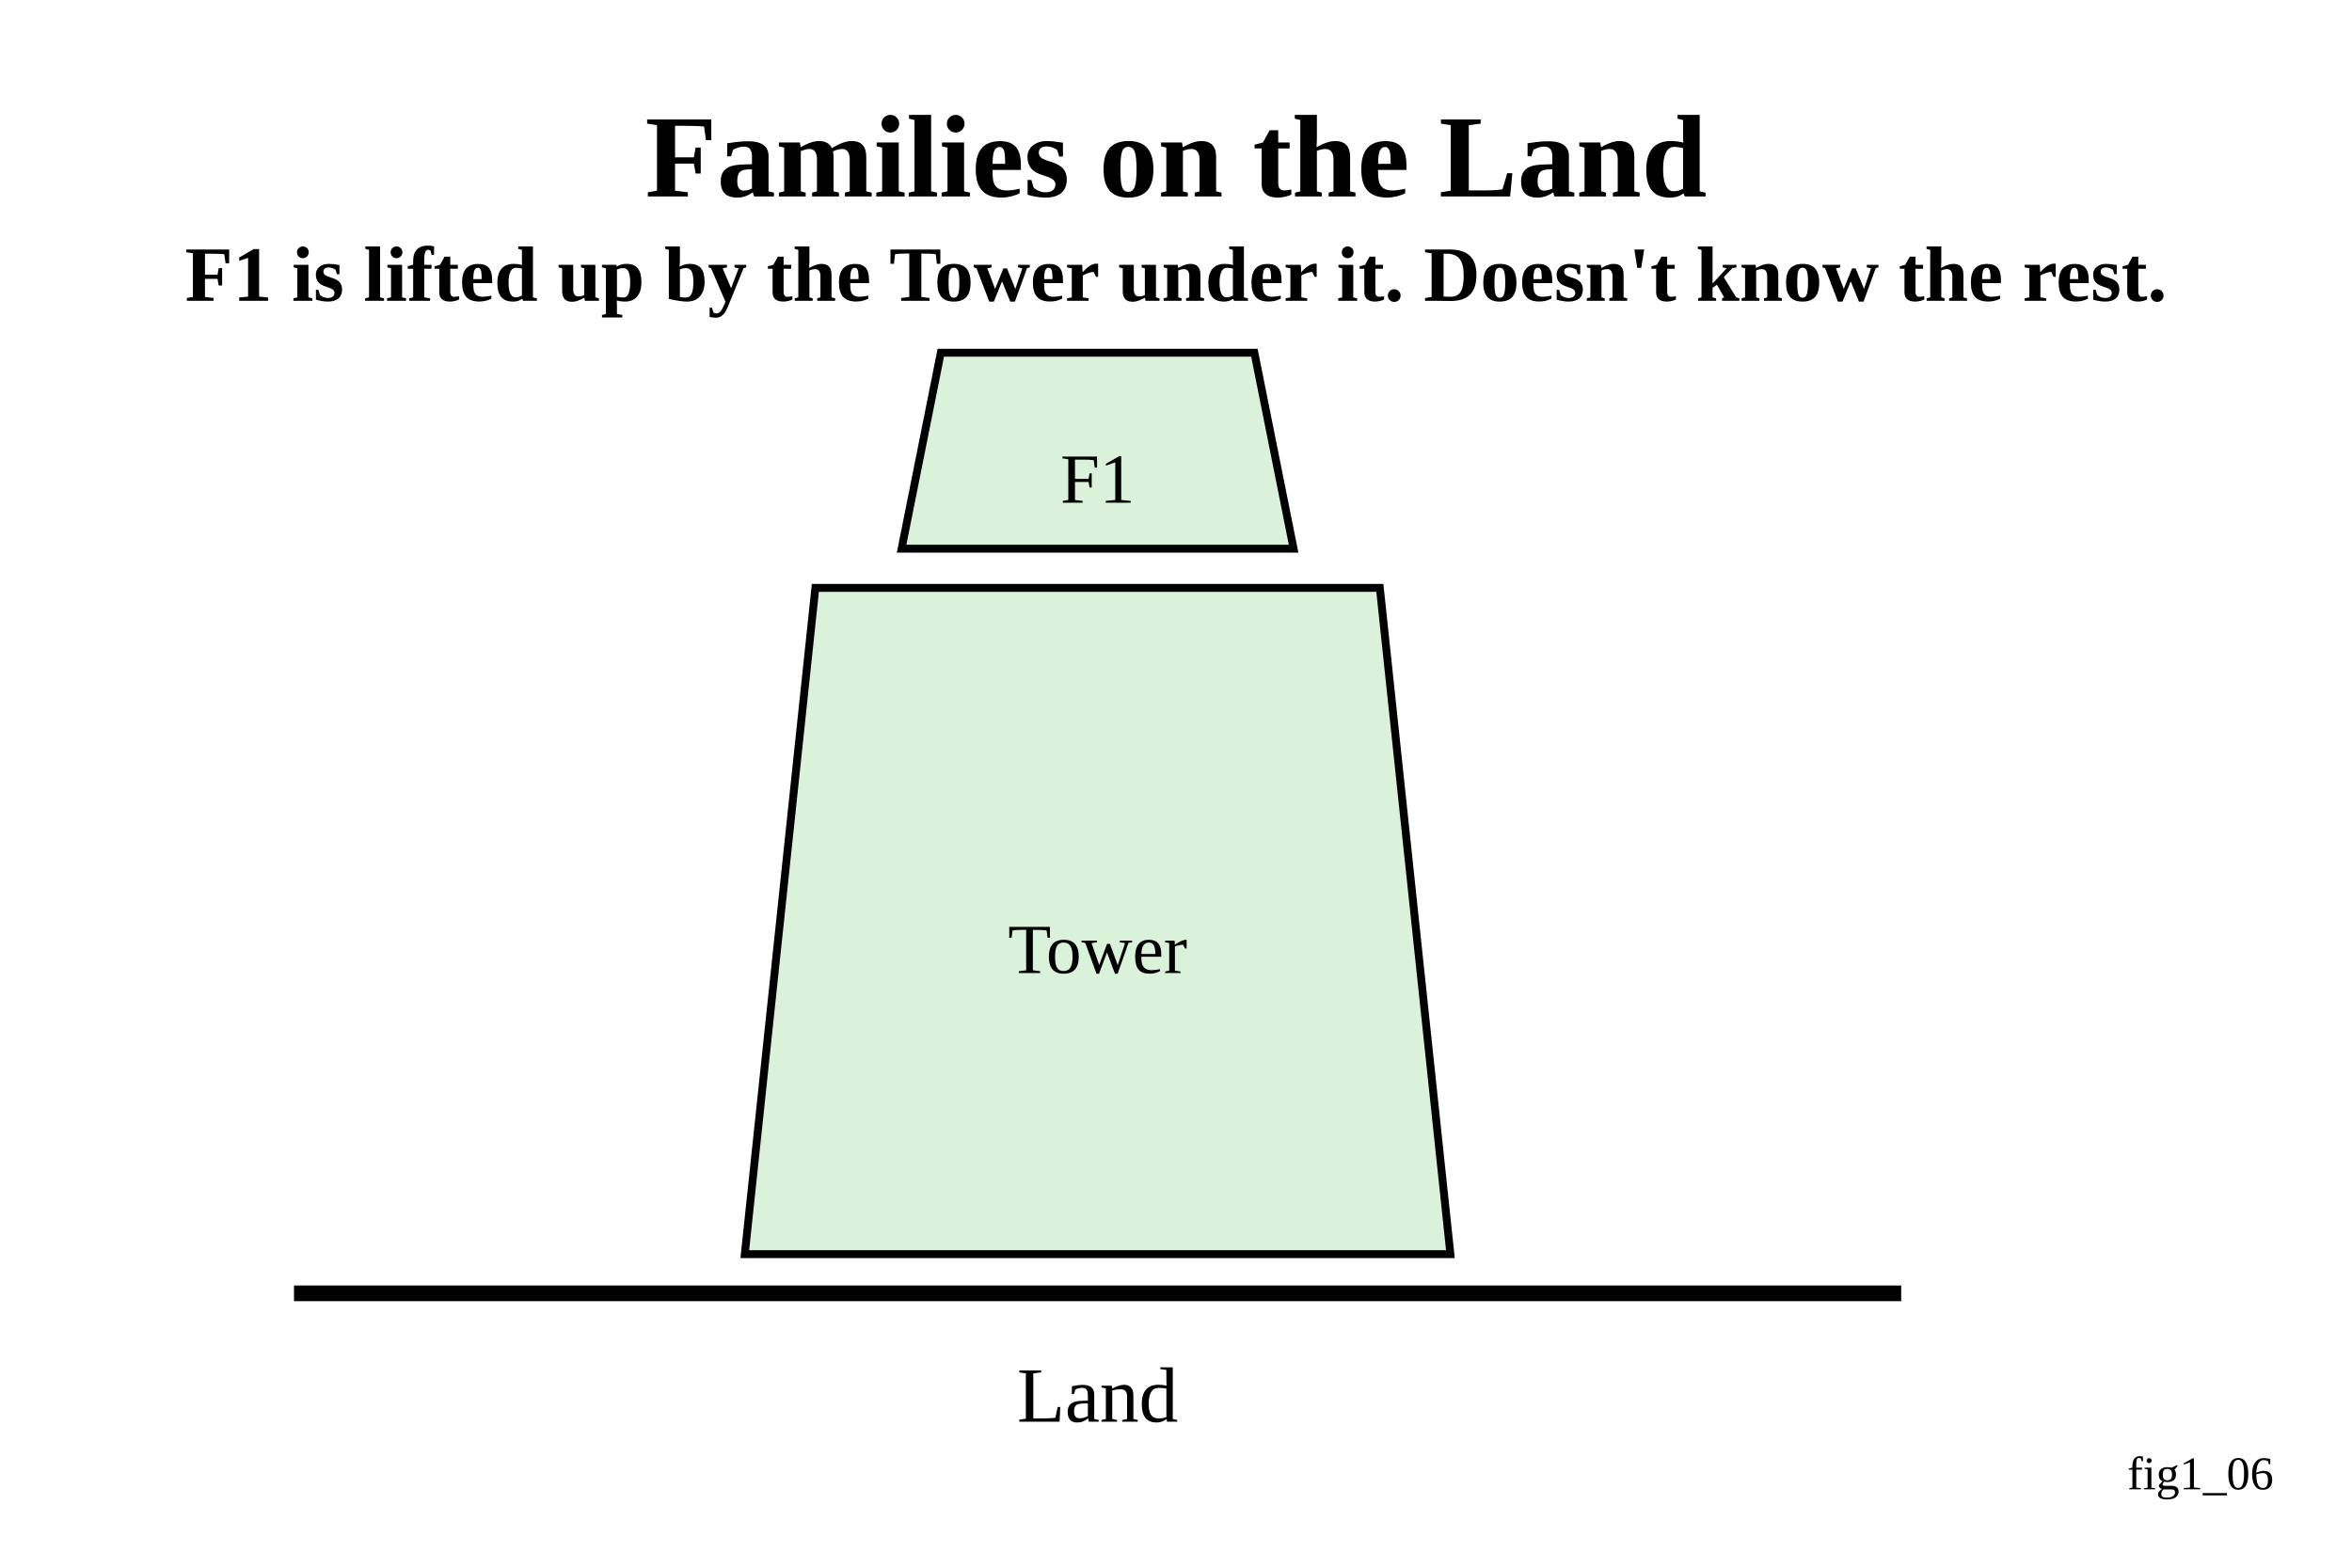
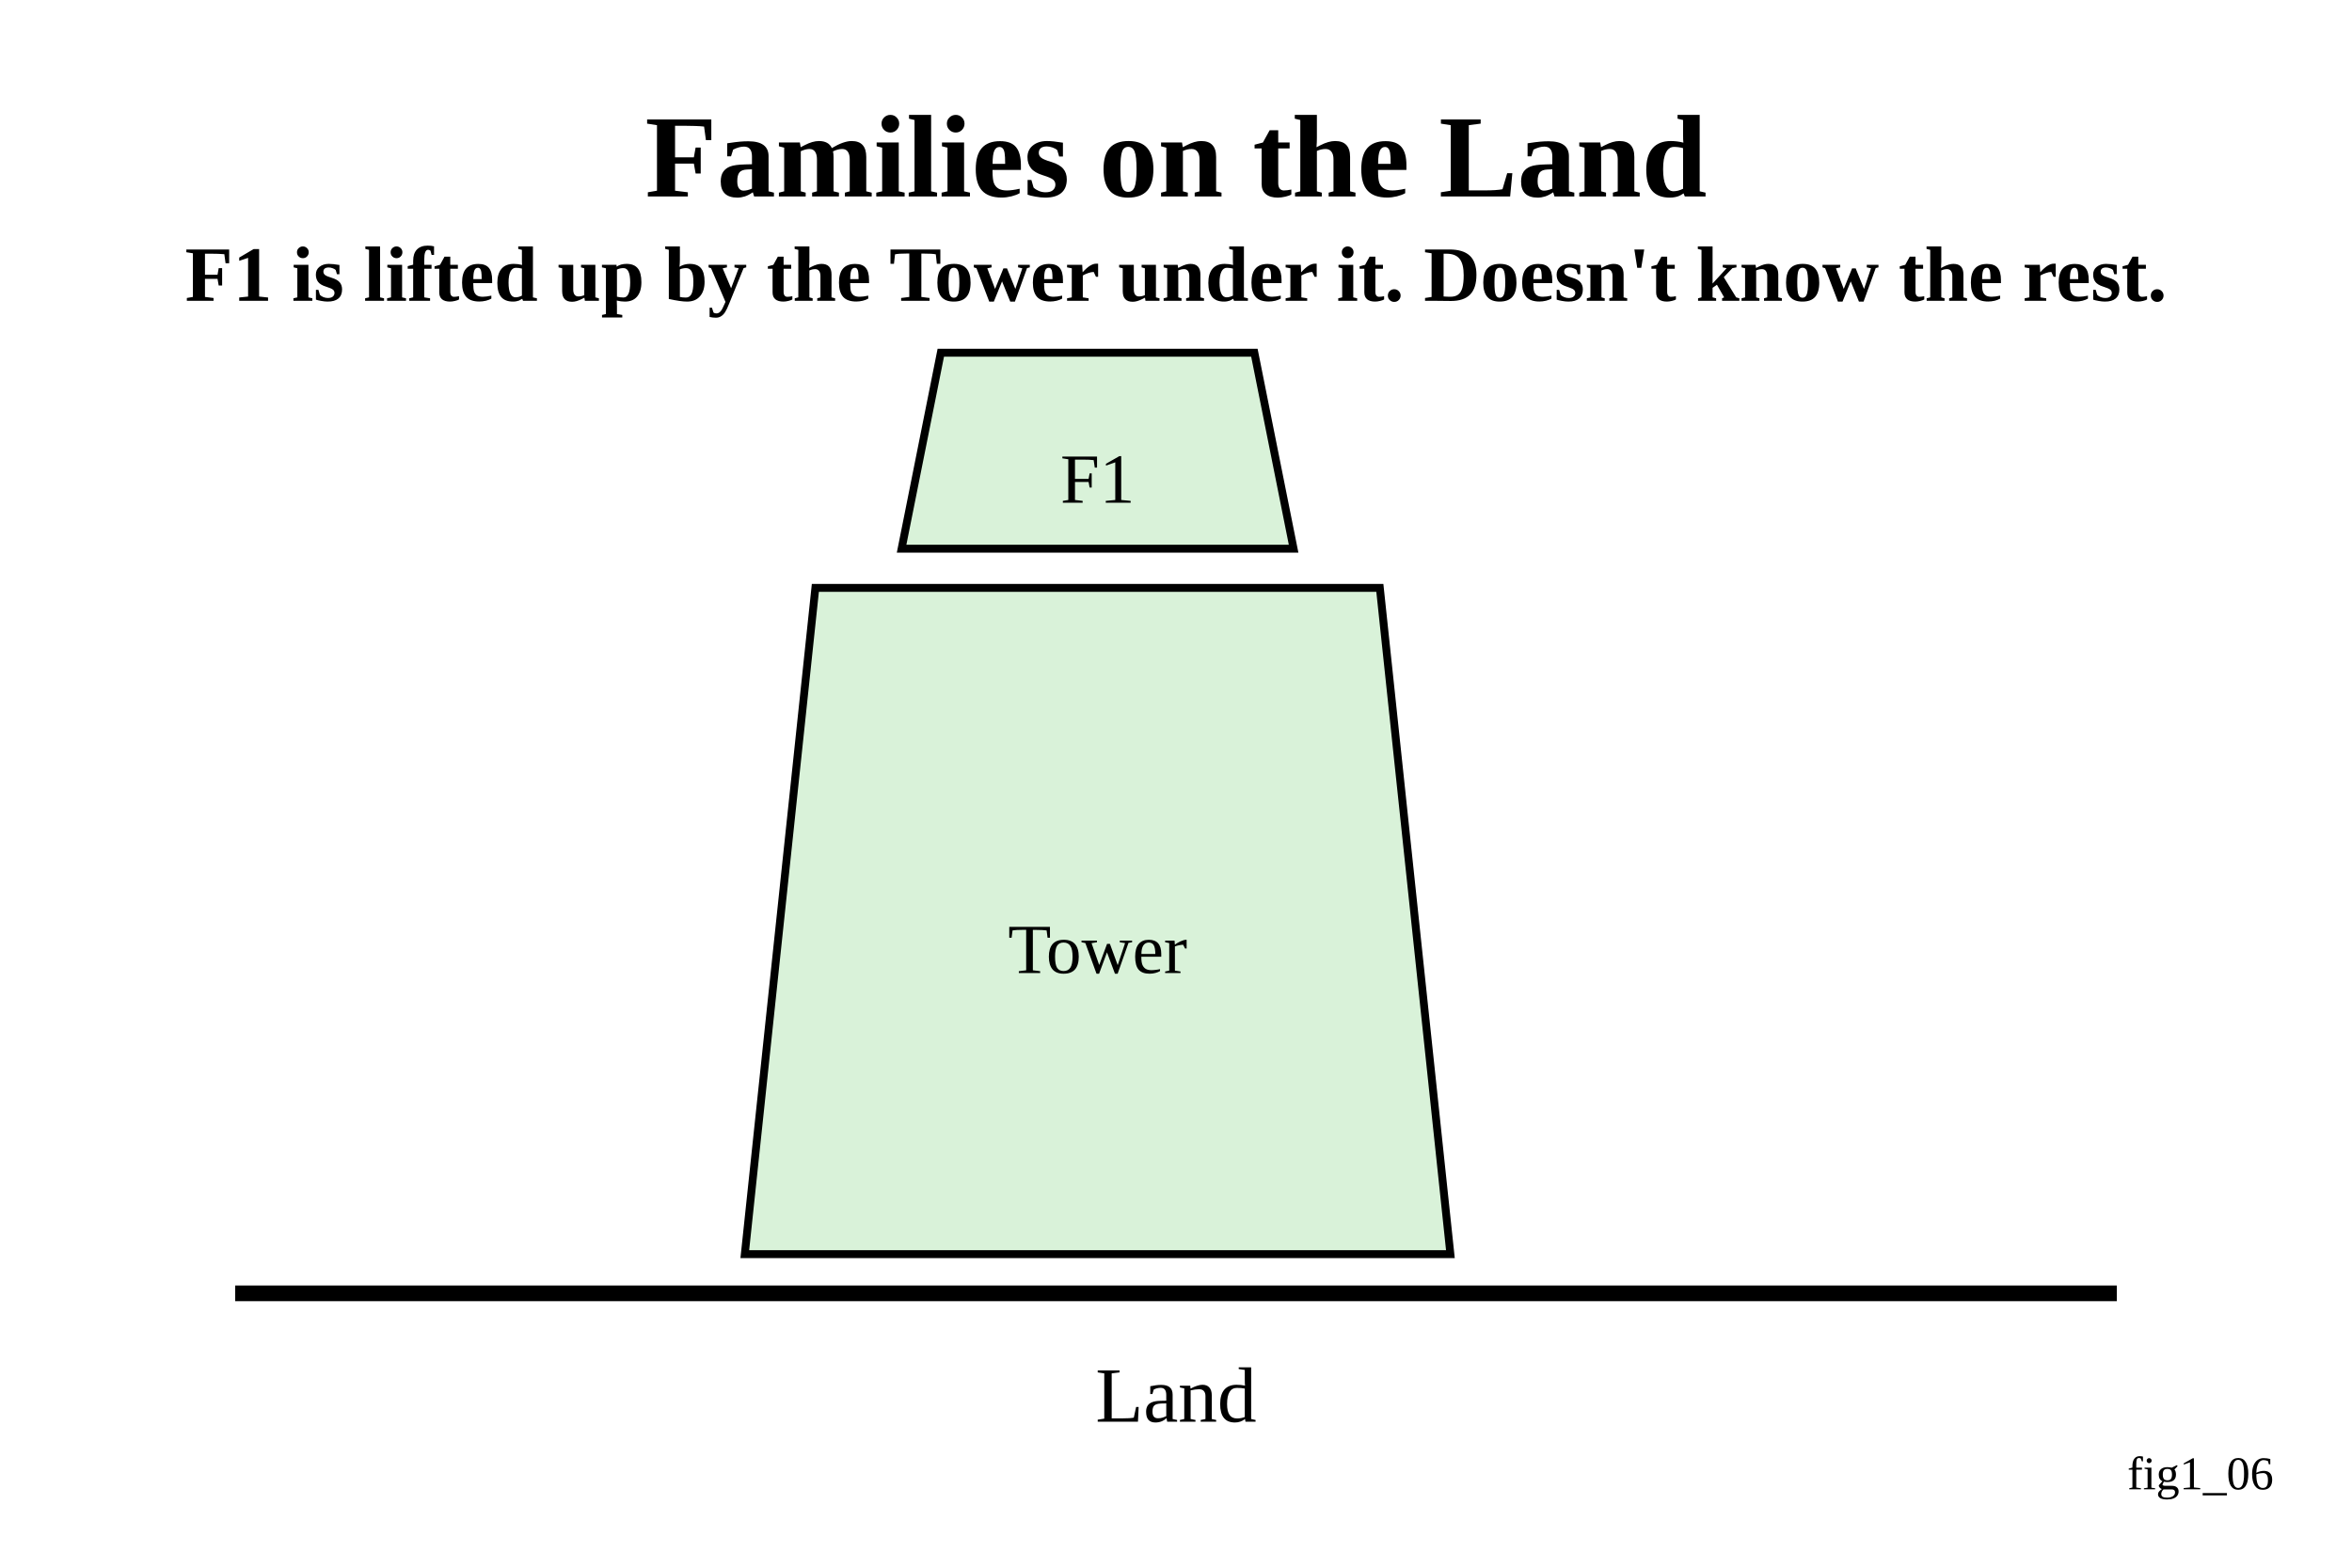
<svg xmlns="http://www.w3.org/2000/svg" width="600" height="400" viewBox="0 0 600 400">
  <defs>
</defs>
  <rect x="0" y="0" width="800" height="600" fill="white" />
  <path d="M240.0,90 L320.0,90 L330,140 L230,140 Z" fill="#D9F2D9" stroke="black" stroke-width="2" />
  <text x="280.0" y="122.2" font-size="18" fill="black" text-anchor="middle" dominant-baseline="central">F1</text>
  <path d="M208.0,150 L352.0,150 L370,320 L190,320 Z" fill="#D9F2D9" stroke="black" stroke-width="2" />
  <text x="280.0" y="242.2" font-size="18" fill="black" text-anchor="middle" dominant-baseline="central">Tower</text>
  <text x="300.0" y="40" font-size="30" fill="black" font-weight="bold" text-anchor="middle" dominant-baseline="central">Families on the Land</text>
  <text x="300.0" y="70" font-size="20" fill="black" font-weight="bold" text-anchor="middle" dominant-baseline="central">F1 is lifted up by the Tower under it. Doesn't know the rest.</text>
-   <path d="M75,330 L485,330" stroke="black" stroke-width="4" />
-   <text x="280.0" y="356" font-size="20" text-anchor="middle" dominant-baseline="central">Land</text>
+   <path d="M60.0,330 L540.0,330" stroke="black" stroke-width="4" />
+   <text x="300.0" y="356" font-size="20" text-anchor="middle" dominant-baseline="central">Land</text>
  <text x="580" y="380" font-size="12" text-anchor="end" fill="black">fig1_06</text>
</svg>
